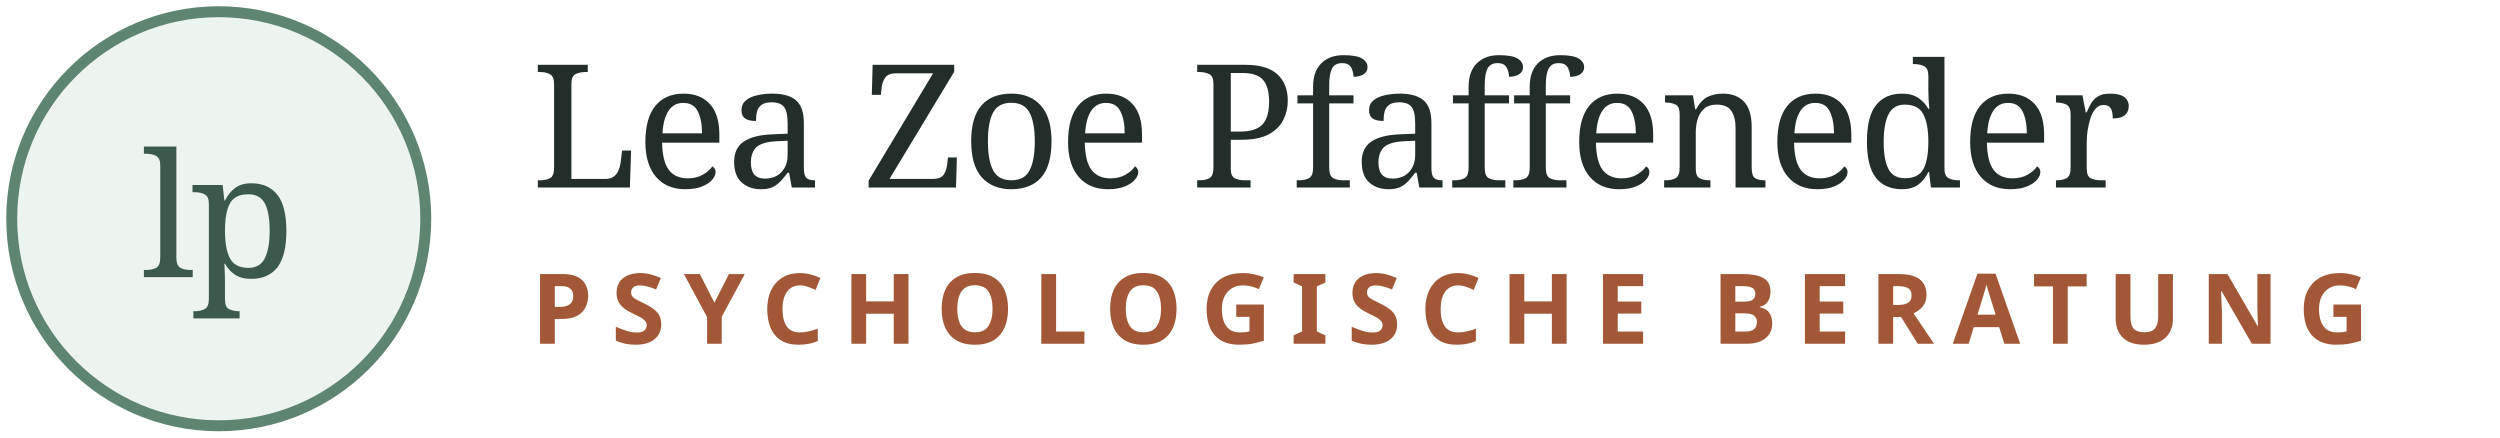
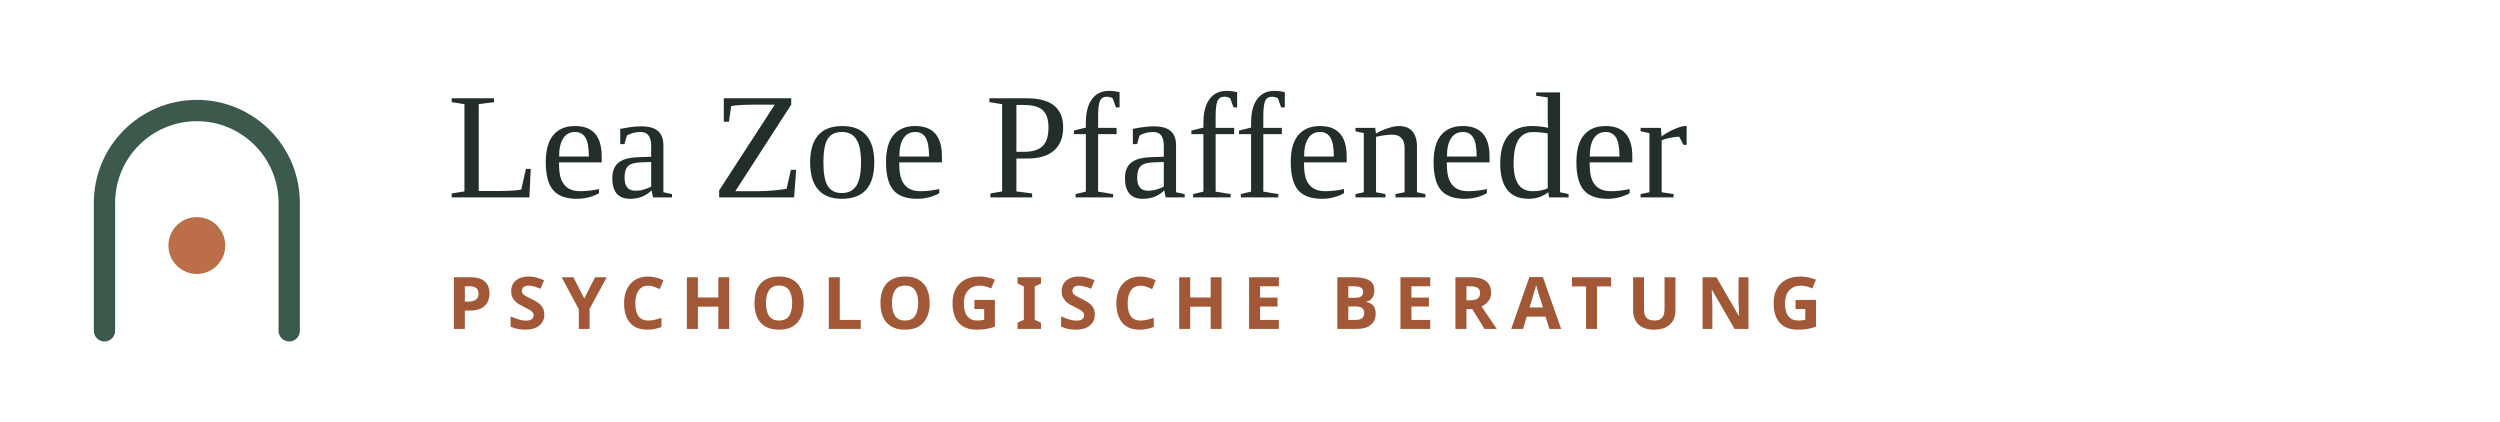
- <svg xmlns="http://www.w3.org/2000/svg" width="320" height="56" viewBox="0 0 320 56" role="img" aria-label="Lea Zoe Pfaffeneder">
-   <circle cx="28" cy="28" r="26.5" fill="#EDF3EF" stroke="#5E8472" stroke-width="1.4" />
-   <text x="28" y="28" dy="0.34em" text-anchor="middle" font-family="Spectral, Georgia, serif" font-size="22" font-weight="500" letter-spacing="-0.6" fill="#3C5A4C">lp</text>
-   <text x="68" y="24" font-family="Spectral, Georgia, serif" font-size="22" font-weight="500" letter-spacing="-0.3" fill="#232E2A">Lea Zoe Pfaffeneder</text>
-   <text x="68" y="44" font-family="'Source Sans 3', system-ui, sans-serif" font-size="12.5" font-weight="600" letter-spacing="2.4" fill="#A25836">PSYCHOLOGISCHE BERATUNG</text>
+ <svg xmlns="http://www.w3.org/2000/svg" width="380" height="64" viewBox="0 0 380 64" role="img" aria-label="Lea Zoe Pfaffeneder — Psychologische Beratung">
+   <g transform="translate(4, 6) scale(0.54)">
+     <path d="M22 82 V46 a26 26 0 0 1 52 0 V82" fill="none" stroke="#3C5A4C" stroke-width="6" stroke-linecap="round" />
+     <circle cx="48" cy="58" r="8" fill="#BB6E47" />
+   </g>
+   <text x="68" y="30" font-family="Spectral, Georgia, 'Times New Roman', serif" font-size="23" font-weight="500" fill="#232E2A">Lea Zoe Pfaffeneder</text>
+   <text x="68" y="50" font-family="'Source Sans 3', 'Segoe UI', system-ui, sans-serif" font-size="11" font-weight="600" letter-spacing="2.2" fill="#A25836">PSYCHOLOGISCHE BERATUNG</text>
</svg>
